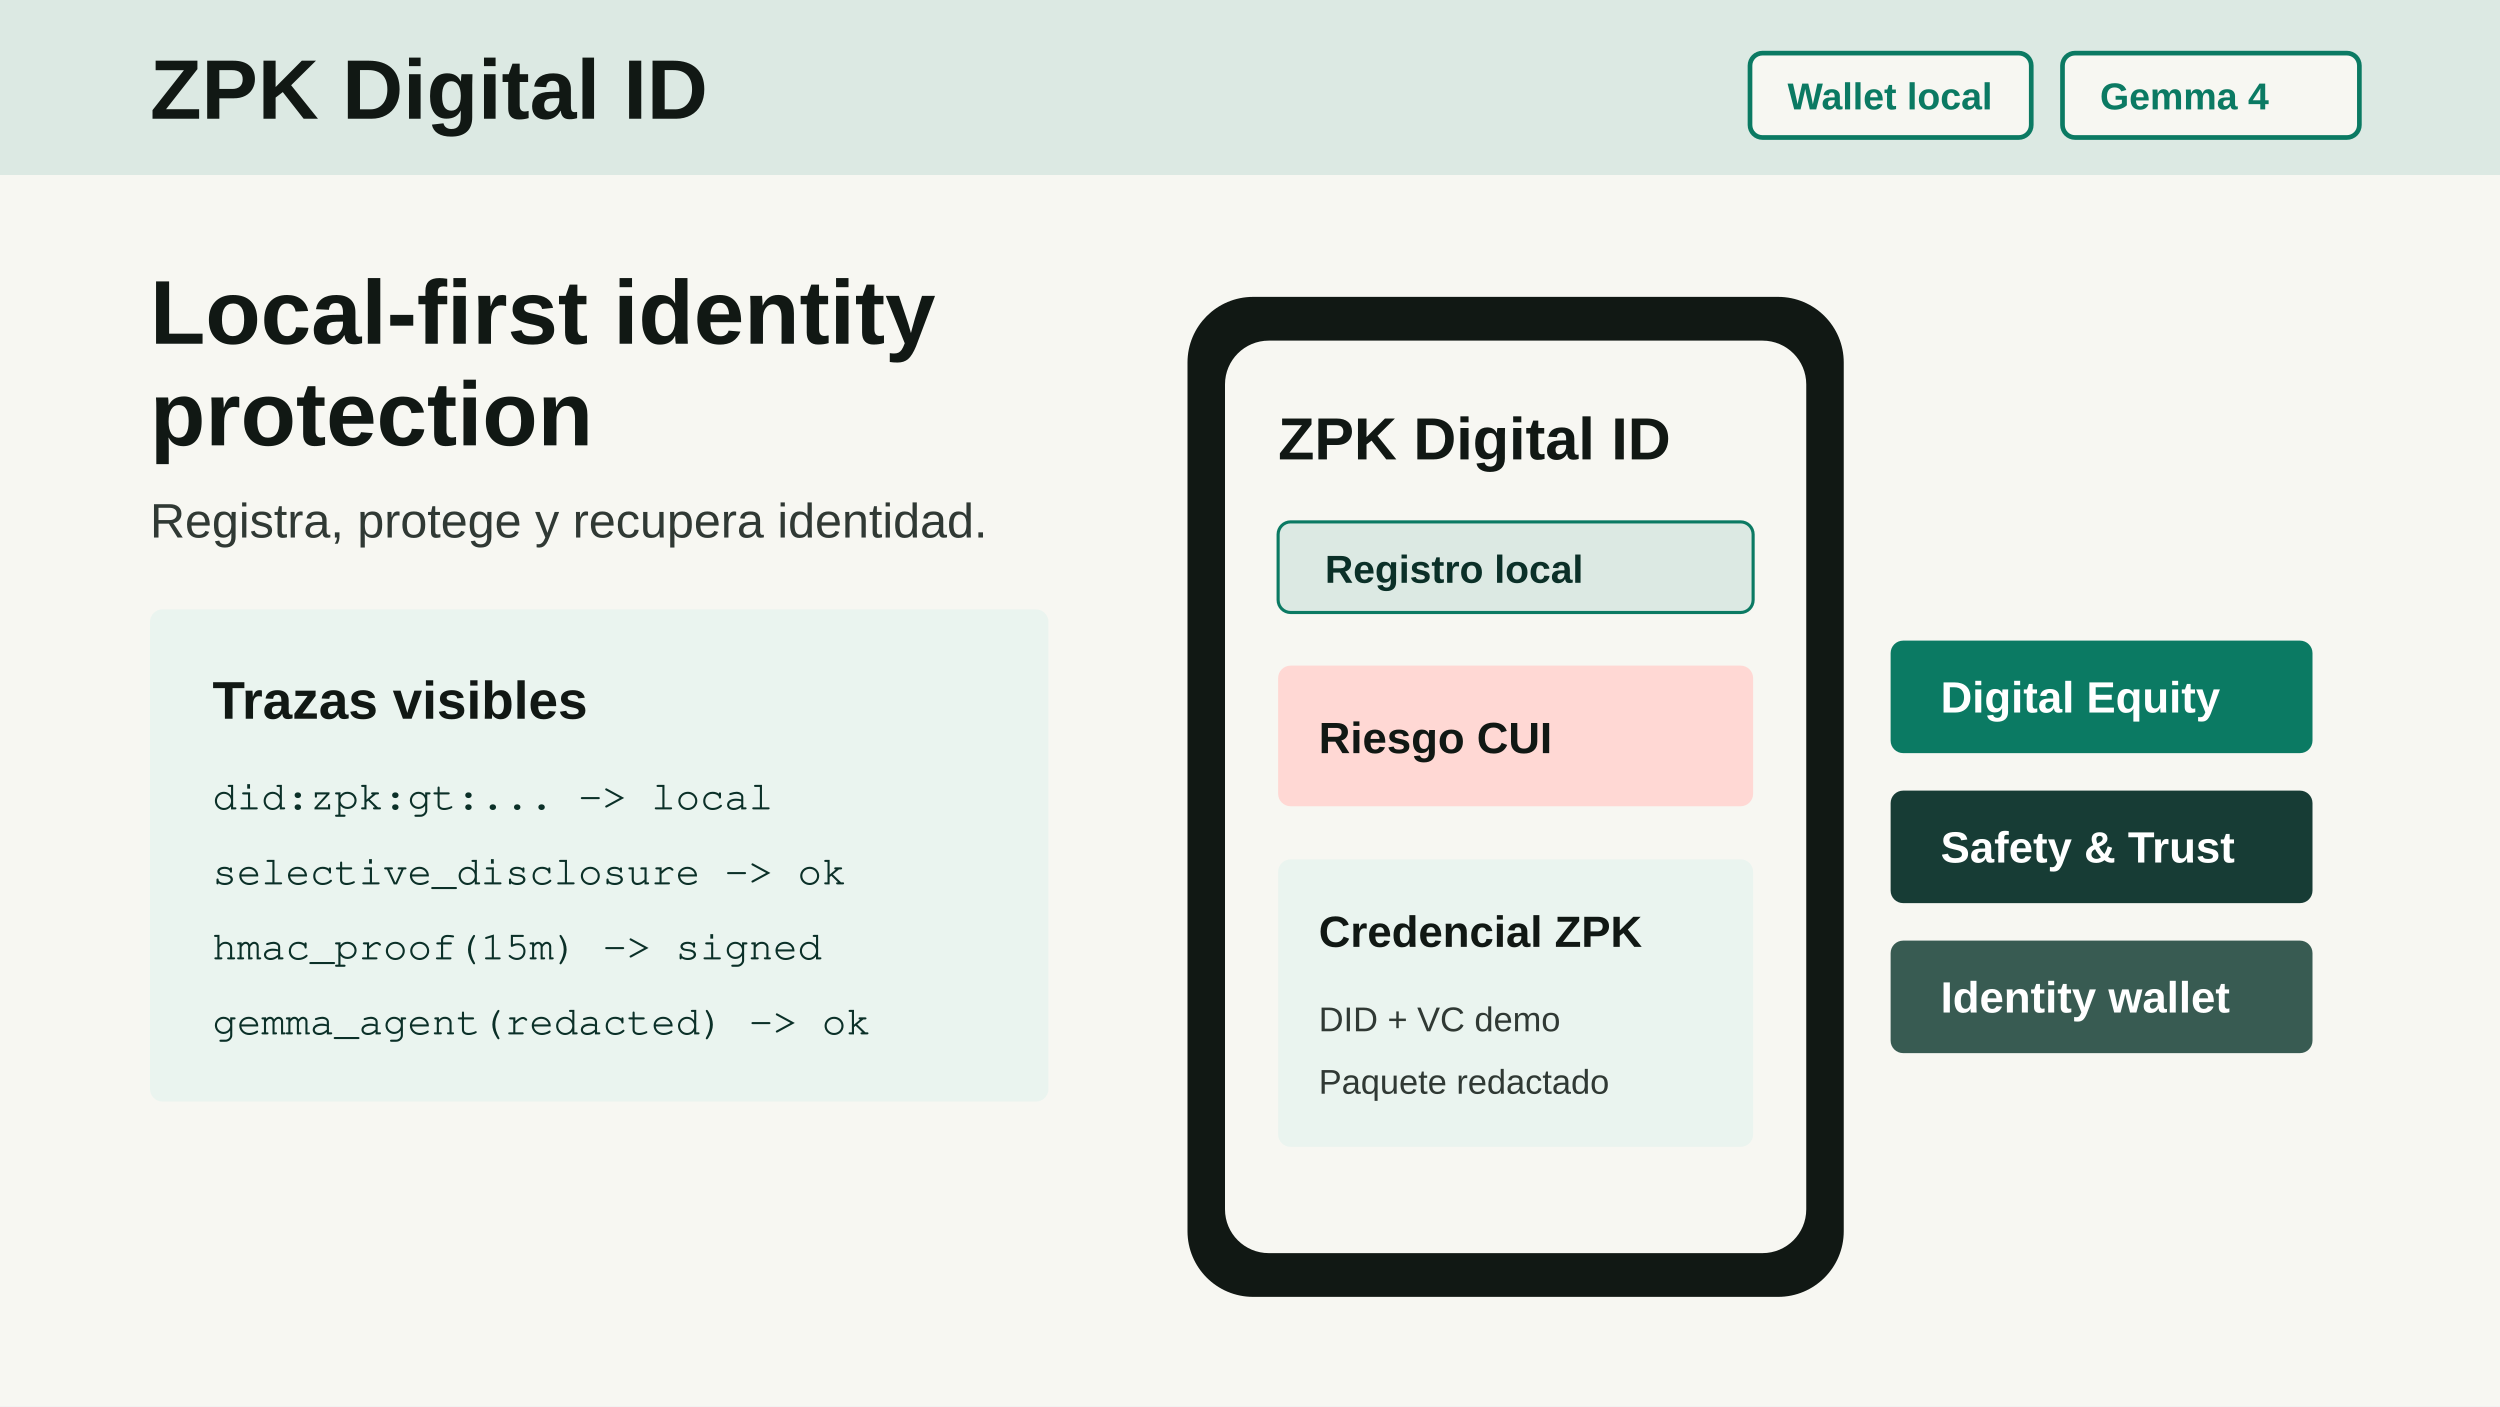
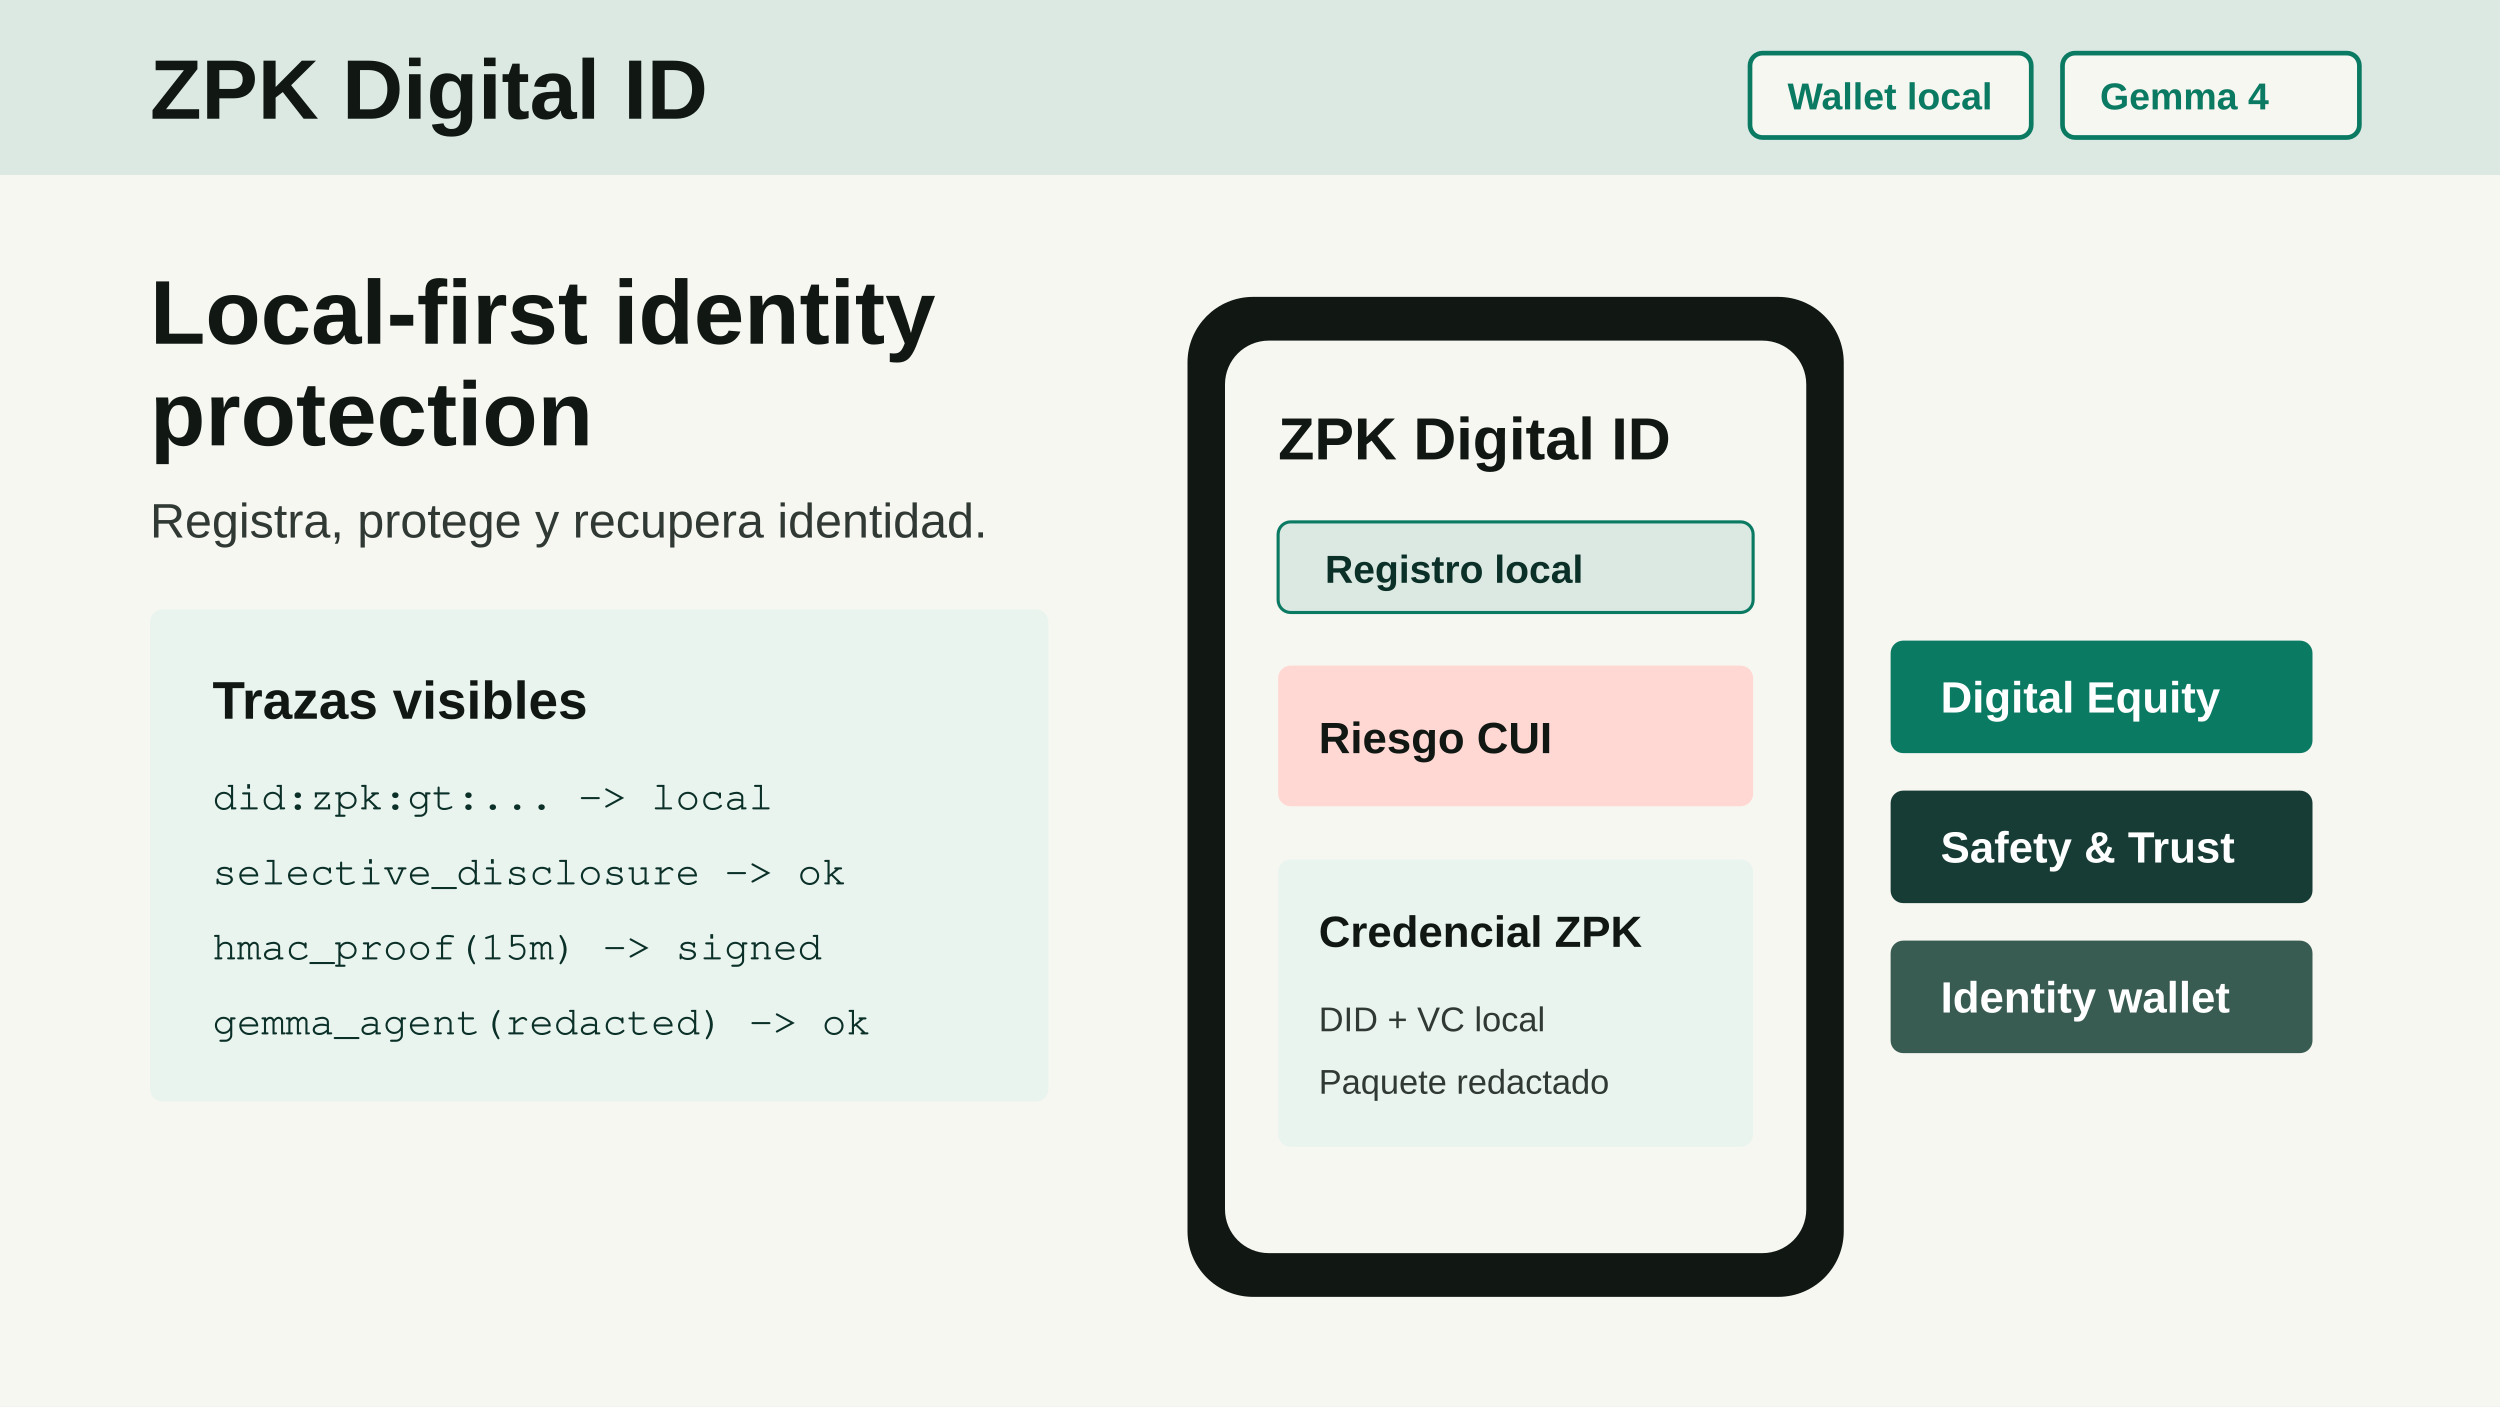
<svg xmlns="http://www.w3.org/2000/svg" width="1600" height="900" viewBox="0 0 1600 900" role="img" aria-labelledby="title desc">
  <rect width="1600" height="900" fill="#f7f7f2" />
  <rect x="0" y="0" width="1600" height="112" fill="#dce9e3" />
  <text x="96" y="76" font-family="Arial" font-size="54" font-weight="700" fill="#111814">ZPK Digital ID</text>
  <g transform="translate(1120 34)">
    <rect x="0" y="0" width="180" height="54" rx="8" fill="#f7f7f2" stroke="#0b7a63" stroke-width="3" />
    <text x="24" y="36" font-family="Arial" font-size="24" font-weight="700" fill="#0b7a63">Wallet local</text>
  </g>
  <g transform="translate(1320 34)">
    <rect x="0" y="0" width="190" height="54" rx="8" fill="#f7f7f2" stroke="#0b7a63" stroke-width="3" />
    <text x="24" y="36" font-family="Arial" font-size="24" font-weight="700" fill="#0b7a63">Gemma 4</text>
  </g>
  <text x="96" y="220" font-family="Arial" font-size="58" font-weight="800" fill="#111814">Local-first identity</text>
  <text x="96" y="285" font-family="Arial" font-size="58" font-weight="800" fill="#111814">protection</text>
  <text x="96" y="344" font-family="Arial" font-size="31" fill="#303934">Registra, protege y recupera identidad.</text>
  <g transform="translate(96 390)">
    <rect x="0" y="0" width="575" height="315" rx="8" fill="#eaf4ef" />
    <text x="40" y="70" font-family="Arial" font-size="34" font-weight="800" fill="#111814">Trazas visibles</text>
    <text x="40" y="128" font-family="Courier" font-size="26" fill="#0b3028">did:zpk:gt:... -&gt; local</text>
    <text x="40" y="176" font-family="Courier" font-size="26" fill="#0b3028">selective_disclosure -&gt; ok</text>
    <text x="40" y="224" font-family="Courier" font-size="26" fill="#0b3028">hmac_proof(15m) -&gt; signed</text>
    <text x="40" y="272" font-family="Courier" font-size="26" fill="#0b3028">gemma_agent(redacted) -&gt; ok</text>
  </g>
  <g transform="translate(760 190)">
    <rect x="0" y="0" width="420" height="640" rx="42" fill="#111814" />
    <rect x="24" y="28" width="372" height="584" rx="28" fill="#f7f7f2" />
    <text x="58" y="104" font-family="Arial" font-size="38" font-weight="800" fill="#111814">ZPK Digital ID</text>
    <rect x="58" y="144" width="304" height="58" rx="8" fill="#dce9e3" stroke="#0b7a63" stroke-width="2" />
    <text x="88" y="183" font-family="Arial" font-size="25" font-weight="700" fill="#0b3028">Registro local</text>
    <rect x="58" y="236" width="304" height="90" rx="8" fill="#ffd8d4" />
    <text x="84" y="292" font-family="Arial" font-size="28" font-weight="800" fill="#111814">Riesgo CUI</text>
    <rect x="58" y="360" width="304" height="184" rx="8" fill="#eaf4ef" />
    <text x="84" y="416" font-family="Arial" font-size="28" font-weight="800" fill="#111814">Credencial ZPK</text>
-     <text x="84" y="470" font-family="Arial" font-size="22" fill="#303934">DID + VC demo</text>
+     <text x="84" y="470" font-family="Arial" font-size="22" fill="#303934">DID + VC local</text>
    <text x="84" y="510" font-family="Arial" font-size="22" fill="#303934">Paquete redactado</text>
  </g>
  <g transform="translate(1210 410)">
    <rect x="0" y="0" width="270" height="72" rx="8" fill="#0b7a63" />
    <text x="32" y="46" font-family="Arial" font-size="28" font-weight="800" fill="#ffffff">Digital Equity</text>
    <rect x="0" y="96" width="270" height="72" rx="8" fill="#173c35" />
    <text x="32" y="142" font-family="Arial" font-size="28" font-weight="800" fill="#ffffff">Safety &amp; Trust</text>
    <rect x="0" y="192" width="270" height="72" rx="8" fill="#385b52" />
    <text x="32" y="238" font-family="Arial" font-size="28" font-weight="800" fill="#ffffff">Identity wallet</text>
  </g>
</svg>
